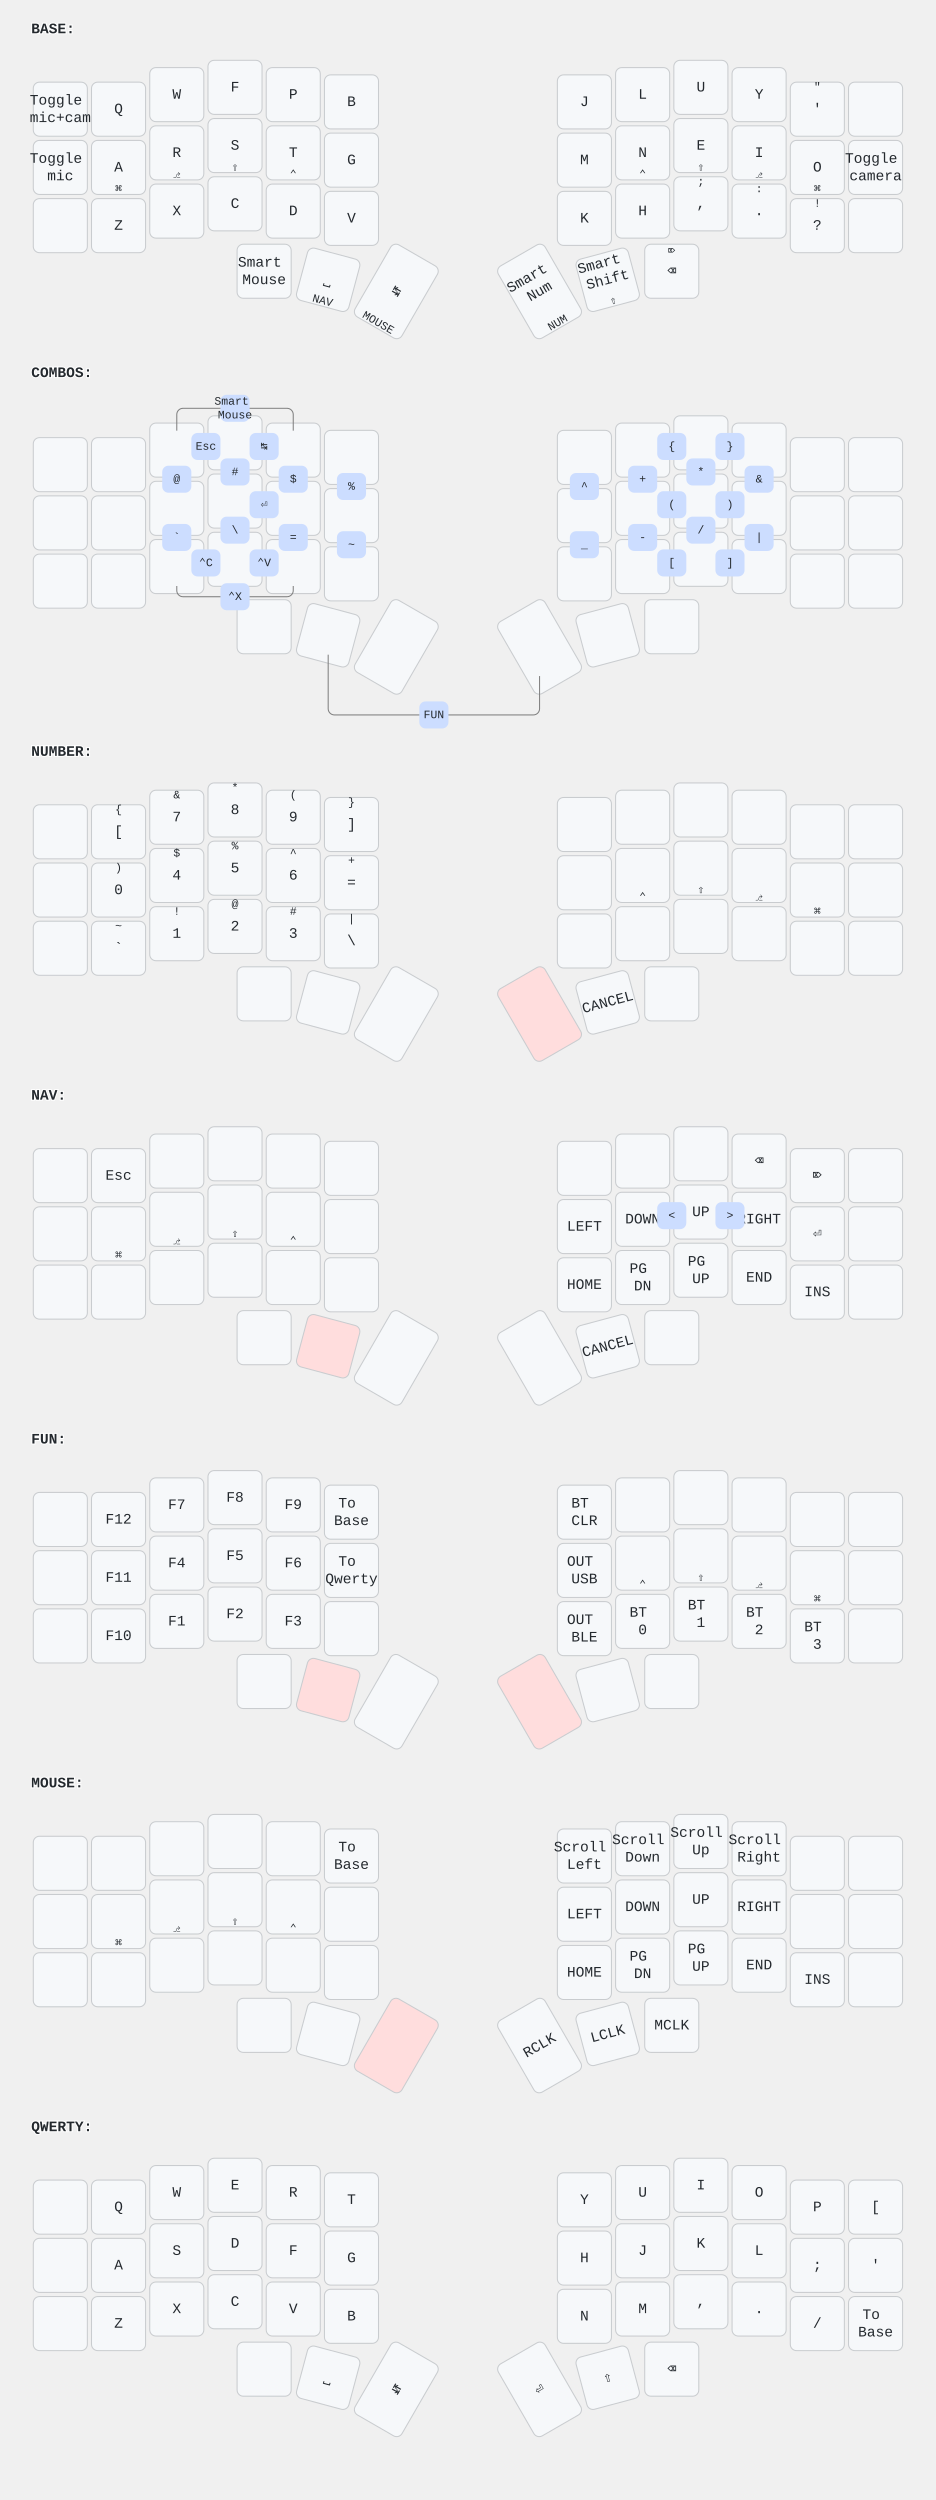
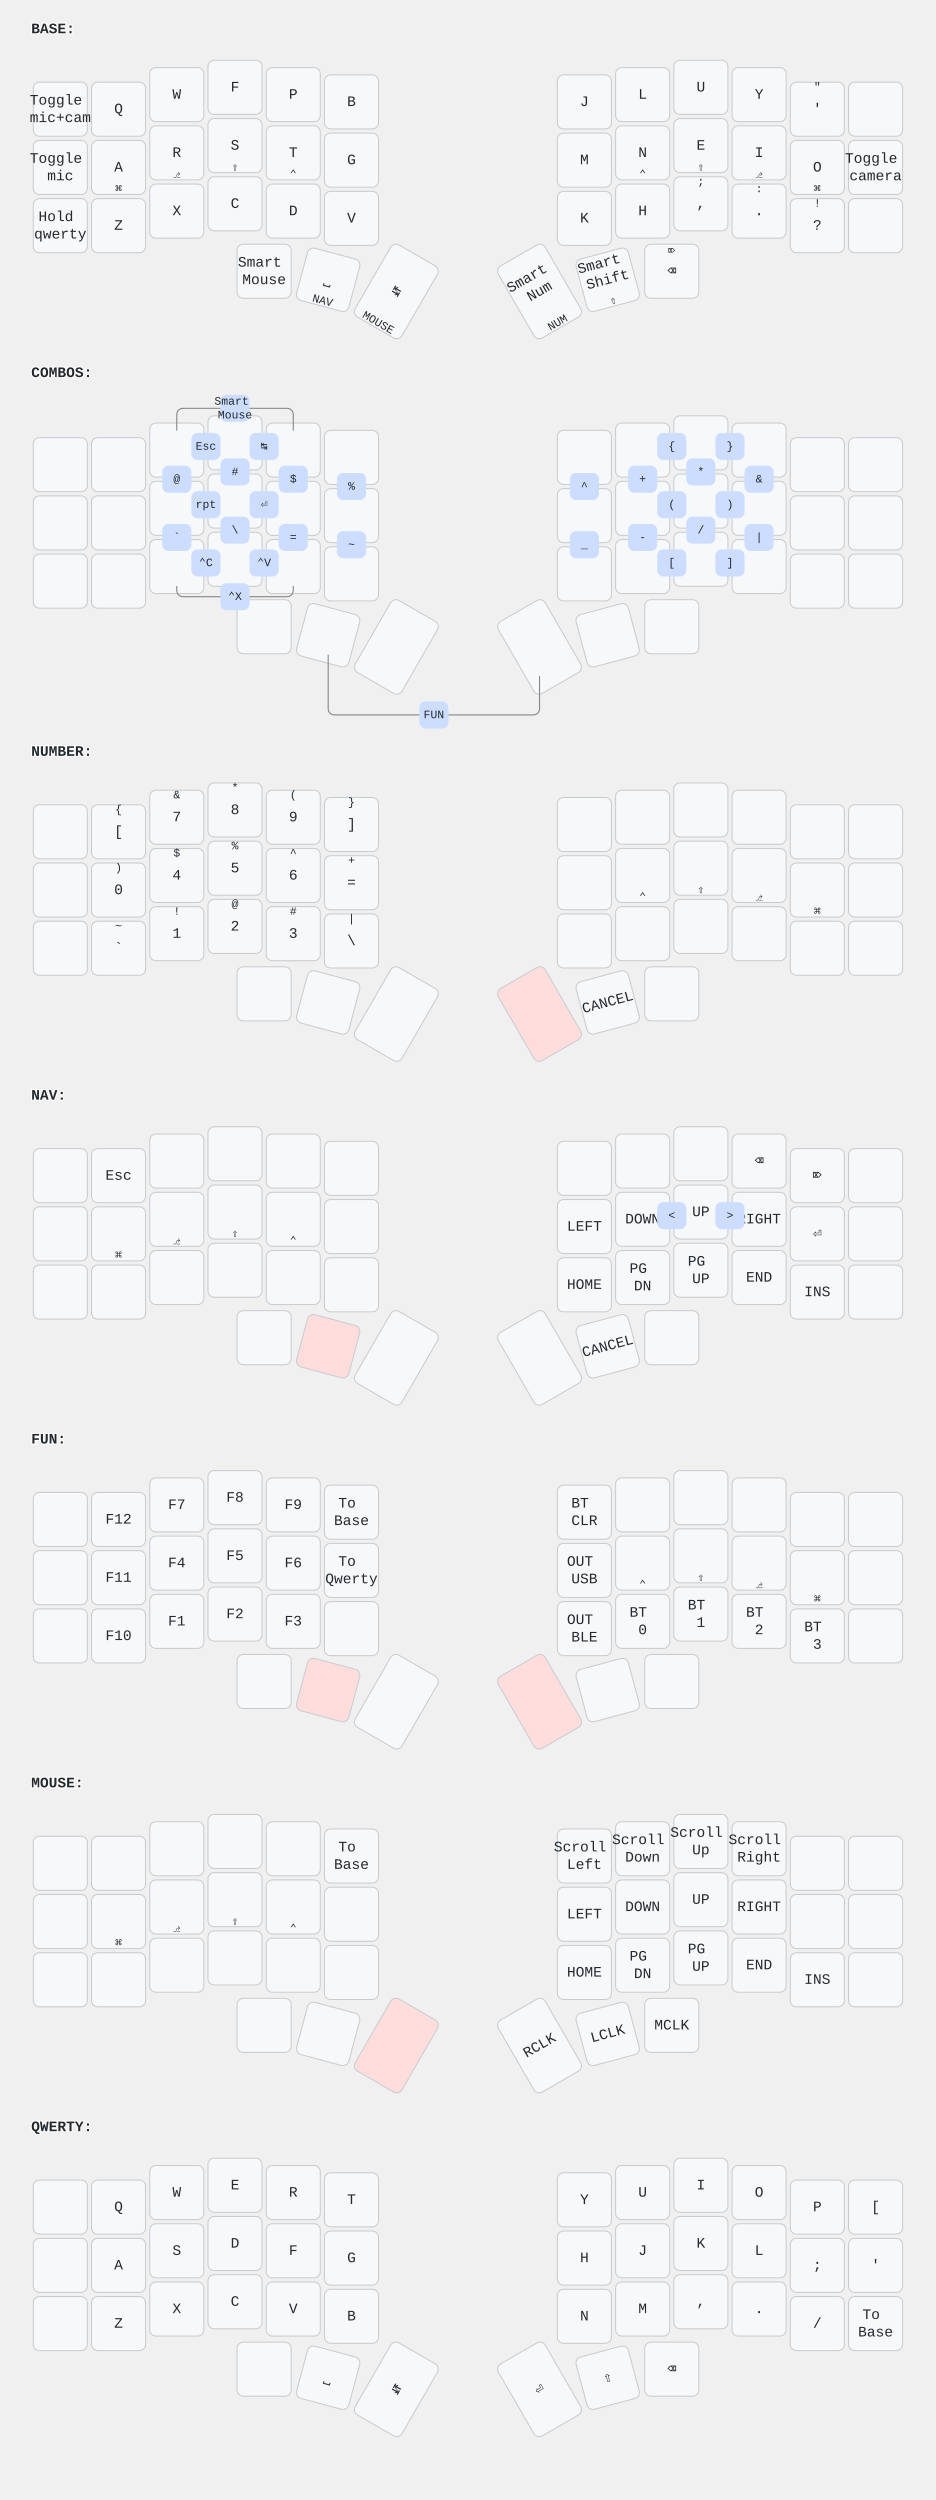
<svg xmlns="http://www.w3.org/2000/svg" width="900.0" height="2404.171" viewBox="0 0 900.0 2404.171" class="keymap">
-   <defs>/* start glyphs */
- </defs>/* end glyphs */
- <style>/* inherit to force styles through use tags*/
+   <style>/* inherit to force styles through use tags*/
svg path {
    fill: inherit;
}
/* font and background color specifications */
svg.keymap {
    font-family: SFMono-Regular,Consolas,Liberation Mono,Menlo,monospace;
    font-size: 14px;
    font-kerning: normal;
    text-rendering: optimizeLegibility;
    fill: #24292e;
}

/* default key styling */
rect.key {
    fill: #f6f8fa;
    stroke: #c9cccf;
    stroke-width: 1;
}

/* color accent for combo boxes */
rect.combo {
    fill: #cdf;
}

/* color accent for held keys */
rect.held, rect.combo.held {
    fill: #fdd;
}

/* color accent for ghost (optional) keys */
rect.ghost, rect.combo.ghost {
    fill: #ddd;
}

text {
    text-anchor: middle;
    dominant-baseline: middle;
}

/* styling for layer labels */
text.label {
    font-weight: bold;
    text-anchor: start;
    stroke: white;
    stroke-width: 2;
    paint-order: stroke;
}

/* styling for combo tap, and key hold/shifted label text */
text.combo, text.hold, text.shifted {
    font-size: 11px;
}

text.hold {
    text-anchor: middle;
    dominant-baseline: auto;
}

text.shifted {
    text-anchor: middle;
    dominant-baseline: hanging;
}

/* styling for hold/shifted label text in combo box */
text.combo.hold, text.combo.shifted {
    font-size: 8px;
+ }
+ 
+ /* lighter symbol for transparent keys */
+ text.trans {
+     fill: #7b7e81;
}

/* styling for combo dendrons */
path.combo {
    stroke-width: 1;
    stroke: gray;
    fill: none;
}

/* Start Tabler Icons Cleanup */
/* cannot use height/width with glyphs */
.icon-tabler &gt; path {
    fill: inherit;
    stroke: inherit;
}
/* hide tabler's default box */
.icon-tabler &gt; path[stroke="none"][fill="none"] {
    visibility: collapse;
}
/* End Tabler Icons Cleanup */
</style>
  <g class="layer-BASE">
    <text x="30.0" y="28.0" class="label">BASE:</text>
    <rect rx="6.0" ry="6.0" x="32.0" y="79.0" width="52.0" height="52.0" class="key" />
    <text x="58.0" y="105.0" class="tap">
      <tspan x="58.0" dy="-0.6em">Toggle</tspan>
      <tspan x="58.0" dy="1.2em">mic+cam</tspan>
    </text>
    <rect rx="6.0" ry="6.0" x="88.0" y="79.0" width="52.0" height="52.0" class="key" />
    <text x="114.0" y="105.0" class="tap">Q</text>
    <rect rx="6.0" ry="6.0" x="144.0" y="65.0" width="52.0" height="52.0" class="key" />
    <text x="170.0" y="91.0" class="tap">W</text>
    <rect rx="6.0" ry="6.0" x="200.0" y="58.0" width="52.0" height="52.0" class="key" />
    <text x="226.0" y="84.0" class="tap">F</text>
    <rect rx="6.0" ry="6.0" x="256.0" y="65.0" width="52.0" height="52.0" class="key" />
    <text x="282.0" y="91.0" class="tap">P</text>
    <rect rx="6.0" ry="6.0" x="312.0" y="72.0" width="52.0" height="52.0" class="key" />
    <text x="338.0" y="98.0" class="tap">B</text>
    <rect rx="6.0" ry="6.0" x="536.0" y="72.0" width="52.0" height="52.0" class="key" />
    <text x="562.0" y="98.0" class="tap">J</text>
    <rect rx="6.0" ry="6.0" x="592.0" y="65.0" width="52.0" height="52.0" class="key" />
    <text x="618.0" y="91.0" class="tap">L</text>
    <rect rx="6.0" ry="6.0" x="648.0" y="58.0" width="52.0" height="52.0" class="key" />
    <text x="674.0" y="84.0" class="tap">U</text>
    <rect rx="6.0" ry="6.0" x="704.0" y="65.0" width="52.0" height="52.0" class="key" />
    <text x="730.0" y="91.0" class="tap">Y</text>
    <rect rx="6.0" ry="6.0" x="760.0" y="79.0" width="52.0" height="52.0" class="key" />
    <text x="786.0" y="105.0" class="tap">'</text>
    <text x="786.0" y="81.0" class="shifted">"</text>
    <rect rx="6.0" ry="6.0" x="816.0" y="79.0" width="52.0" height="52.0" class="key" />
    <rect rx="6.0" ry="6.0" x="32.0" y="135.0" width="52.0" height="52.0" class="key" />
    <text x="58.0" y="161.0" class="tap">
      <tspan x="58.0" dy="-0.6em">Toggle</tspan>
      <tspan x="58.0" dy="1.2em">mic</tspan>
    </text>
    <rect rx="6.0" ry="6.0" x="88.0" y="135.0" width="52.0" height="52.0" class="key" />
    <text x="114.0" y="161.0" class="tap">A</text>
    <text x="114.0" y="185.0" class="hold">⌘</text>
    <rect rx="6.0" ry="6.0" x="144.0" y="121.0" width="52.0" height="52.0" class="key" />
    <text x="170.0" y="147.0" class="tap">R</text>
    <text x="170.0" y="171.0" class="hold">⎇</text>
    <rect rx="6.0" ry="6.0" x="200.0" y="114.0" width="52.0" height="52.0" class="key" />
    <text x="226.0" y="140.0" class="tap">S</text>
    <text x="226.0" y="164.0" class="hold">⇧</text>
    <rect rx="6.0" ry="6.0" x="256.0" y="121.0" width="52.0" height="52.0" class="key" />
    <text x="282.0" y="147.0" class="tap">T</text>
    <text x="282.0" y="171.0" class="hold">⌃</text>
    <rect rx="6.0" ry="6.0" x="312.0" y="128.0" width="52.0" height="52.0" class="key" />
    <text x="338.0" y="154.0" class="tap">G</text>
    <rect rx="6.0" ry="6.0" x="536.0" y="128.0" width="52.0" height="52.0" class="key" />
    <text x="562.0" y="154.0" class="tap">M</text>
    <rect rx="6.0" ry="6.0" x="592.0" y="121.0" width="52.0" height="52.0" class="key" />
    <text x="618.0" y="147.0" class="tap">N</text>
    <text x="618.0" y="171.0" class="hold">⌃</text>
    <rect rx="6.0" ry="6.0" x="648.0" y="114.0" width="52.0" height="52.0" class="key" />
    <text x="674.0" y="140.0" class="tap">E</text>
    <text x="674.0" y="164.0" class="hold">⇧</text>
    <rect rx="6.0" ry="6.0" x="704.0" y="121.0" width="52.0" height="52.0" class="key" />
    <text x="730.0" y="147.0" class="tap">I</text>
    <text x="730.0" y="171.0" class="hold">⎇</text>
    <rect rx="6.0" ry="6.0" x="760.0" y="135.0" width="52.0" height="52.0" class="key" />
    <text x="786.0" y="161.0" class="tap">O</text>
    <text x="786.0" y="185.0" class="hold">⌘</text>
    <rect rx="6.0" ry="6.0" x="816.0" y="135.0" width="52.0" height="52.0" class="key" />
    <text x="842.0" y="161.0" class="tap">
      <tspan x="842.0" dy="-0.6em">Toggle</tspan>
      <tspan x="842.0" dy="1.2em">camera</tspan>
    </text>
    <rect rx="6.0" ry="6.0" x="32.0" y="191.0" width="52.0" height="52.0" class="key" />
+     <text x="58.0" y="217.0" class="tap">
+       <tspan x="58.0" dy="-0.6em">Hold</tspan>
+       <tspan x="58.0" dy="1.2em">qwerty</tspan>
+     </text>
    <rect rx="6.0" ry="6.0" x="88.0" y="191.0" width="52.0" height="52.0" class="key" />
    <text x="114.0" y="217.0" class="tap">Z</text>
    <rect rx="6.0" ry="6.0" x="144.0" y="177.0" width="52.0" height="52.0" class="key" />
    <text x="170.0" y="203.0" class="tap">X</text>
    <rect rx="6.0" ry="6.0" x="200.0" y="170.0" width="52.0" height="52.0" class="key" />
    <text x="226.0" y="196.0" class="tap">C</text>
    <rect rx="6.0" ry="6.0" x="256.0" y="177.0" width="52.0" height="52.0" class="key" />
    <text x="282.0" y="203.0" class="tap">D</text>
    <rect rx="6.0" ry="6.0" x="312.0" y="184.0" width="52.0" height="52.0" class="key" />
    <text x="338.0" y="210.0" class="tap">V</text>
    <rect rx="6.0" ry="6.0" x="536.0" y="184.0" width="52.0" height="52.0" class="key" />
    <text x="562.0" y="210.0" class="tap">K</text>
    <rect rx="6.0" ry="6.0" x="592.0" y="177.0" width="52.0" height="52.0" class="key" />
    <text x="618.0" y="203.0" class="tap">H</text>
    <rect rx="6.0" ry="6.0" x="648.0" y="170.0" width="52.0" height="52.0" class="key" />
    <text x="674.0" y="196.0" class="tap">,</text>
    <text x="674.0" y="172.0" class="shifted">;</text>
    <rect rx="6.0" ry="6.0" x="704.0" y="177.0" width="52.0" height="52.0" class="key" />
    <text x="730.0" y="203.0" class="tap">.</text>
    <text x="730.0" y="179.0" class="shifted">:</text>
    <rect rx="6.0" ry="6.0" x="760.0" y="191.0" width="52.0" height="52.0" class="key" />
    <text x="786.0" y="217.0" class="tap">?</text>
    <text x="786.0" y="193.0" class="shifted">!</text>
    <rect rx="6.0" ry="6.0" x="816.0" y="191.0" width="52.0" height="52.0" class="key" />
    <rect rx="6.0" ry="6.0" x="228.0" y="234.848" width="52.0" height="52.0" class="key" />
    <text x="254.0" y="260.848" class="tap">
      <tspan x="254.0" dy="-0.6em">Smart</tspan>
      <tspan x="254.0" dy="1.2em">Mouse</tspan>
    </text>
    <g transform="rotate(15.0, 315.6, 269.08)">
      <rect rx="6.0" ry="6.0" x="289.6" y="243.08" width="52.0" height="52.0" class="key" />
      <text x="315.6" y="269.08" class="tap">⎵</text>
      <text x="315.6" y="293.08" class="hold">NAV</text>
    </g>
    <g transform="rotate(30.0, 381.12, 280.28)">
      <rect rx="6.0" ry="6.0" x="355.12" y="240.28" width="52.0" height="80.0" class="key" />
      <text x="381.12" y="280.28" class="tap">↹</text>
      <text x="381.12" y="318.28" class="hold">MOUSE</text>
    </g>
    <g transform="rotate(-30.0, 518.88, 280.28)">
      <rect rx="6.0" ry="6.0" x="492.88" y="240.28" width="52.0" height="80.0" class="key" />
      <text x="518.88" y="280.28" class="tap">
        <tspan x="518.88" dy="-1.2em">Smart</tspan>
        <tspan x="518.88" dy="1.2em">Num</tspan>
      </text>
      <text x="518.88" y="318.28" class="hold">NUM</text>
    </g>
    <g transform="rotate(-15.0, 584.4, 269.08)">
      <rect rx="6.0" ry="6.0" x="558.4" y="243.08" width="52.0" height="52.0" class="key" />
      <text x="584.4" y="269.08" class="tap">
        <tspan x="584.4" dy="-1.2em">Smart</tspan>
        <tspan x="584.4" dy="1.2em">Shift</tspan>
      </text>
      <text x="584.4" y="293.08" class="hold">⇧</text>
    </g>
    <rect rx="6.0" ry="6.0" x="620.0" y="234.848" width="52.0" height="52.0" class="key" />
    <text x="646.0" y="260.848" class="tap">⌫</text>
    <text x="646.0" y="236.848" class="shifted">⌦</text>
  </g>
  <g class="layer-COMBOS">
    <text x="30.0" y="358.653" class="label">COMBOS:</text>
    <rect rx="6.0" ry="6.0" x="32.0" y="420.853" width="52.0" height="52.0" class="key" />
    <rect rx="6.0" ry="6.0" x="88.0" y="420.853" width="52.0" height="52.0" class="key" />
    <rect rx="6.0" ry="6.0" x="144.0" y="406.853" width="52.0" height="52.0" class="key" />
    <rect rx="6.0" ry="6.0" x="200.0" y="399.853" width="52.0" height="52.0" class="key" />
    <rect rx="6.0" ry="6.0" x="256.0" y="406.853" width="52.0" height="52.0" class="key" />
    <rect rx="6.0" ry="6.0" x="312.0" y="413.853" width="52.0" height="52.0" class="key" />
    <rect rx="6.0" ry="6.0" x="536.0" y="413.853" width="52.0" height="52.0" class="key" />
    <rect rx="6.0" ry="6.0" x="592.0" y="406.853" width="52.0" height="52.0" class="key" />
    <rect rx="6.0" ry="6.0" x="648.0" y="399.853" width="52.0" height="52.0" class="key" />
    <rect rx="6.0" ry="6.0" x="704.0" y="406.853" width="52.0" height="52.0" class="key" />
    <rect rx="6.0" ry="6.0" x="760.0" y="420.853" width="52.0" height="52.0" class="key" />
    <rect rx="6.0" ry="6.0" x="816.0" y="420.853" width="52.0" height="52.0" class="key" />
    <rect rx="6.0" ry="6.0" x="32.0" y="476.853" width="52.0" height="52.0" class="key" />
    <rect rx="6.0" ry="6.0" x="88.0" y="476.853" width="52.0" height="52.0" class="key" />
    <rect rx="6.0" ry="6.0" x="144.0" y="462.853" width="52.0" height="52.0" class="key" />
    <rect rx="6.0" ry="6.0" x="200.0" y="455.853" width="52.0" height="52.0" class="key" />
    <rect rx="6.0" ry="6.0" x="256.0" y="462.853" width="52.0" height="52.0" class="key" />
    <rect rx="6.0" ry="6.0" x="312.0" y="469.853" width="52.0" height="52.0" class="key" />
    <rect rx="6.0" ry="6.0" x="536.0" y="469.853" width="52.0" height="52.0" class="key" />
    <rect rx="6.0" ry="6.0" x="592.0" y="462.853" width="52.0" height="52.0" class="key" />
    <rect rx="6.0" ry="6.0" x="648.0" y="455.853" width="52.0" height="52.0" class="key" />
    <rect rx="6.0" ry="6.0" x="704.0" y="462.853" width="52.0" height="52.0" class="key" />
    <rect rx="6.0" ry="6.0" x="760.0" y="476.853" width="52.0" height="52.0" class="key" />
    <rect rx="6.0" ry="6.0" x="816.0" y="476.853" width="52.0" height="52.0" class="key" />
    <rect rx="6.0" ry="6.0" x="32.0" y="532.853" width="52.0" height="52.0" class="key" />
    <rect rx="6.0" ry="6.0" x="88.0" y="532.853" width="52.0" height="52.0" class="key" />
    <rect rx="6.0" ry="6.0" x="144.0" y="518.853" width="52.0" height="52.0" class="key" />
    <rect rx="6.0" ry="6.0" x="200.0" y="511.853" width="52.0" height="52.0" class="key" />
    <rect rx="6.0" ry="6.0" x="256.0" y="518.853" width="52.0" height="52.0" class="key" />
    <rect rx="6.0" ry="6.0" x="312.0" y="525.853" width="52.0" height="52.0" class="key" />
    <rect rx="6.0" ry="6.0" x="536.0" y="525.853" width="52.0" height="52.0" class="key" />
    <rect rx="6.0" ry="6.0" x="592.0" y="518.853" width="52.0" height="52.0" class="key" />
    <rect rx="6.0" ry="6.0" x="648.0" y="511.853" width="52.0" height="52.0" class="key" />
    <rect rx="6.0" ry="6.0" x="704.0" y="518.853" width="52.0" height="52.0" class="key" />
    <rect rx="6.0" ry="6.0" x="760.0" y="532.853" width="52.0" height="52.0" class="key" />
    <rect rx="6.0" ry="6.0" x="816.0" y="532.853" width="52.0" height="52.0" class="key" />
    <rect rx="6.0" ry="6.0" x="228.0" y="576.701" width="52.0" height="52.0" class="key" />
    <g transform="rotate(15.0, 315.6, 610.9331)">
      <rect rx="6.0" ry="6.0" x="289.6" y="584.933" width="52.0" height="52.0" class="key" />
    </g>
    <g transform="rotate(30.0, 381.12, 622.1331)">
      <rect rx="6.0" ry="6.0" x="355.12" y="582.133" width="52.0" height="80.0" class="key" />
    </g>
    <g transform="rotate(-30.0, 518.88, 622.1331)">
      <rect rx="6.0" ry="6.0" x="492.88" y="582.133" width="52.0" height="80.0" class="key" />
    </g>
    <g transform="rotate(-15.0, 584.4, 610.9331)">
      <rect rx="6.0" ry="6.0" x="558.4" y="584.933" width="52.0" height="52.0" class="key" />
    </g>
    <rect rx="6.0" ry="6.0" x="620.0" y="576.701" width="52.0" height="52.0" class="key" />
    <path d="M226.0,392.653 h-50.0 a6.0,6.0 0 0 0 -6.0,6.0 v15.533" class="combo" />
    <path d="M226.0,392.653 h50.0 a6.0,6.0 0 0 1 6.0,6.0 v15.533" class="combo" />
    <rect rx="6.0" ry="6.0" x="212.0" y="379.653" width="28.0" height="26.0" class="combo" />
    <text x="226.0" y="392.653" class="combo tap">
      <tspan x="226.0" dy="-0.6em">Smart</tspan>
      <tspan x="226.0" dy="1.2em">Mouse</tspan>
    </text>
    <rect rx="6.0" ry="6.0" x="184.0" y="416.353" width="28.0" height="26.0" class="combo" />
    <text x="198.0" y="429.353" class="combo tap">Esc</text>
    <rect rx="6.0" ry="6.0" x="240.0" y="416.353" width="28.0" height="26.0" class="combo" />
    <text x="254.0" y="429.353" class="combo tap">↹</text>
    <rect rx="6.0" ry="6.0" x="156.0" y="447.853" width="28.0" height="26.0" class="combo" />
    <text x="170.0" y="460.853" class="combo tap">@</text>
    <rect rx="6.0" ry="6.0" x="212.0" y="440.853" width="28.0" height="26.0" class="combo" />
    <text x="226.0" y="453.853" class="combo tap">#</text>
    <rect rx="6.0" ry="6.0" x="268.0" y="447.853" width="28.0" height="26.0" class="combo" />
    <text x="282.0" y="460.853" class="combo tap">$</text>
    <rect rx="6.0" ry="6.0" x="324.0" y="454.853" width="28.0" height="26.0" class="combo" />
    <text x="338.0" y="467.853" class="combo tap">%</text>
+     <rect rx="6.0" ry="6.0" x="184.0" y="472.353" width="28.0" height="26.0" class="combo" />
+     <text x="198.0" y="485.353" class="combo tap">rpt</text>
    <rect rx="6.0" ry="6.0" x="240.0" y="472.353" width="28.0" height="26.0" class="combo" />
    <text x="254.0" y="485.353" class="combo tap">⏎</text>
    <rect rx="6.0" ry="6.0" x="156.0" y="503.853" width="28.0" height="26.0" class="combo" />
    <text x="170.0" y="516.853" class="combo tap">`</text>
    <rect rx="6.0" ry="6.0" x="212.0" y="496.853" width="28.0" height="26.0" class="combo" />
    <text x="226.0" y="509.853" class="combo tap">\</text>
    <rect rx="6.0" ry="6.0" x="268.0" y="503.853" width="28.0" height="26.0" class="combo" />
    <text x="282.0" y="516.853" class="combo tap">=</text>
    <rect rx="6.0" ry="6.0" x="324.0" y="510.853" width="28.0" height="26.0" class="combo" />
    <text x="338.0" y="523.853" class="combo tap">~</text>
    <rect rx="6.0" ry="6.0" x="184.0" y="528.353" width="28.0" height="26.0" class="combo" />
    <text x="198.0" y="541.353" class="combo tap">⌃C</text>
    <rect rx="6.0" ry="6.0" x="240.0" y="528.353" width="28.0" height="26.0" class="combo" />
    <text x="254.0" y="541.353" class="combo tap">⌃V</text>
    <path d="M226.0,573.853 h-50.0 a6.0,6.0 0 0 1 -6.0,-6.0 v-4.333" class="combo" />
    <path d="M226.0,573.853 h50.0 a6.0,6.0 0 0 0 6.0,-6.0 v-4.333" class="combo" />
    <rect rx="6.0" ry="6.0" x="212.0" y="560.853" width="28.0" height="26.0" class="combo" />
    <text x="226.0" y="573.853" class="combo tap">⌃X</text>
    <rect rx="6.0" ry="6.0" x="632.0" y="416.353" width="28.0" height="26.0" class="combo" />
    <text x="646.0" y="429.353" class="combo tap">{</text>
    <rect rx="6.0" ry="6.0" x="688.0" y="416.353" width="28.0" height="26.0" class="combo" />
    <text x="702.0" y="429.353" class="combo tap">}</text>
    <rect rx="6.0" ry="6.0" x="632.0" y="472.353" width="28.0" height="26.0" class="combo" />
    <text x="646.0" y="485.353" class="combo tap">(</text>
    <rect rx="6.0" ry="6.0" x="688.0" y="472.353" width="28.0" height="26.0" class="combo" />
    <text x="702.0" y="485.353" class="combo tap">)</text>
    <rect rx="6.0" ry="6.0" x="632.0" y="528.353" width="28.0" height="26.0" class="combo" />
    <text x="646.0" y="541.353" class="combo tap">[</text>
    <rect rx="6.0" ry="6.0" x="688.0" y="528.353" width="28.0" height="26.0" class="combo" />
    <text x="702.0" y="541.353" class="combo tap">]</text>
    <rect rx="6.0" ry="6.0" x="548.0" y="454.853" width="28.0" height="26.0" class="combo" />
    <text x="562.0" y="467.853" class="combo tap">^</text>
    <rect rx="6.0" ry="6.0" x="604.0" y="447.853" width="28.0" height="26.0" class="combo" />
    <text x="618.0" y="460.853" class="combo tap">+</text>
    <rect rx="6.0" ry="6.0" x="660.0" y="440.853" width="28.0" height="26.0" class="combo" />
    <text x="674.0" y="453.853" class="combo tap">*</text>
    <rect rx="6.0" ry="6.0" x="716.0" y="447.853" width="28.0" height="26.0" class="combo" />
    <text x="730.0" y="460.853" class="combo tap">&amp;</text>
    <rect rx="6.0" ry="6.0" x="548.0" y="510.853" width="28.0" height="26.0" class="combo" />
    <text x="562.0" y="523.853" class="combo tap">_</text>
    <rect rx="6.0" ry="6.0" x="604.0" y="503.853" width="28.0" height="26.0" class="combo" />
    <text x="618.0" y="516.853" class="combo tap">-</text>
    <rect rx="6.0" ry="6.0" x="660.0" y="496.853" width="28.0" height="26.0" class="combo" />
    <text x="674.0" y="509.853" class="combo tap">/</text>
    <rect rx="6.0" ry="6.0" x="716.0" y="503.853" width="28.0" height="26.0" class="combo" />
    <text x="730.0" y="516.853" class="combo tap">|</text>
    <path d="M417.24,687.533 h-95.64 a6.0,6.0 0 0 1 -6.0,-6.0 v-51.933" class="combo" />
    <path d="M417.24,687.533 h95.64 a6.0,6.0 0 0 0 6.0,-6.0 v-31.4" class="combo" />
    <rect rx="6.0" ry="6.0" x="403.24" y="674.533" width="28.0" height="26.0" class="combo" />
    <text x="417.24" y="687.533" class="combo tap">FUN</text>
  </g>
  <g class="layer-NUMBER">
    <text x="30.0" y="722.906" class="label">NUMBER:</text>
    <rect rx="6.0" ry="6.0" x="32.0" y="773.906" width="52.0" height="52.0" class="key" />
    <rect rx="6.0" ry="6.0" x="88.0" y="773.906" width="52.0" height="52.0" class="key" />
    <text x="114.0" y="799.906" class="tap">[</text>
    <text x="114.0" y="775.906" class="shifted">{</text>
    <rect rx="6.0" ry="6.0" x="144.0" y="759.906" width="52.0" height="52.0" class="key" />
    <text x="170.0" y="785.906" class="tap">7</text>
    <text x="170.0" y="761.906" class="shifted">&amp;</text>
    <rect rx="6.0" ry="6.0" x="200.0" y="752.906" width="52.0" height="52.0" class="key" />
    <text x="226.0" y="778.906" class="tap">8</text>
    <text x="226.0" y="754.906" class="shifted">*</text>
    <rect rx="6.0" ry="6.0" x="256.0" y="759.906" width="52.0" height="52.0" class="key" />
    <text x="282.0" y="785.906" class="tap">9</text>
    <text x="282.0" y="761.906" class="shifted">(</text>
    <rect rx="6.0" ry="6.0" x="312.0" y="766.906" width="52.0" height="52.0" class="key" />
    <text x="338.0" y="792.906" class="tap">]</text>
    <text x="338.0" y="768.906" class="shifted">}</text>
    <rect rx="6.0" ry="6.0" x="536.0" y="766.906" width="52.0" height="52.0" class="key" />
    <rect rx="6.0" ry="6.0" x="592.0" y="759.906" width="52.0" height="52.0" class="key" />
    <rect rx="6.0" ry="6.0" x="648.0" y="752.906" width="52.0" height="52.0" class="key" />
    <rect rx="6.0" ry="6.0" x="704.0" y="759.906" width="52.0" height="52.0" class="key" />
    <rect rx="6.0" ry="6.0" x="760.0" y="773.906" width="52.0" height="52.0" class="key" />
    <rect rx="6.0" ry="6.0" x="816.0" y="773.906" width="52.0" height="52.0" class="key" />
    <rect rx="6.0" ry="6.0" x="32.0" y="829.906" width="52.0" height="52.0" class="key" />
    <rect rx="6.0" ry="6.0" x="88.0" y="829.906" width="52.0" height="52.0" class="key" />
    <text x="114.0" y="855.906" class="tap">0</text>
    <text x="114.0" y="831.906" class="shifted">)</text>
    <rect rx="6.0" ry="6.0" x="144.0" y="815.906" width="52.0" height="52.0" class="key" />
    <text x="170.0" y="841.906" class="tap">4</text>
    <text x="170.0" y="817.906" class="shifted">$</text>
    <rect rx="6.0" ry="6.0" x="200.0" y="808.906" width="52.0" height="52.0" class="key" />
    <text x="226.0" y="834.906" class="tap">5</text>
    <text x="226.0" y="810.906" class="shifted">%</text>
    <rect rx="6.0" ry="6.0" x="256.0" y="815.906" width="52.0" height="52.0" class="key" />
    <text x="282.0" y="841.906" class="tap">6</text>
    <text x="282.0" y="817.906" class="shifted">^</text>
    <rect rx="6.0" ry="6.0" x="312.0" y="822.906" width="52.0" height="52.0" class="key" />
    <text x="338.0" y="848.906" class="tap">=</text>
    <text x="338.0" y="824.906" class="shifted">+</text>
    <rect rx="6.0" ry="6.0" x="536.0" y="822.906" width="52.0" height="52.0" class="key" />
    <rect rx="6.0" ry="6.0" x="592.0" y="815.906" width="52.0" height="52.0" class="key" />
    <text x="618.0" y="865.906" class="hold">⌃</text>
    <rect rx="6.0" ry="6.0" x="648.0" y="808.906" width="52.0" height="52.0" class="key" />
    <text x="674.0" y="858.906" class="hold">⇧</text>
    <rect rx="6.0" ry="6.0" x="704.0" y="815.906" width="52.0" height="52.0" class="key" />
    <text x="730.0" y="865.906" class="hold">⎇</text>
    <rect rx="6.0" ry="6.0" x="760.0" y="829.906" width="52.0" height="52.0" class="key" />
    <text x="786.0" y="879.906" class="hold">⌘</text>
    <rect rx="6.0" ry="6.0" x="816.0" y="829.906" width="52.0" height="52.0" class="key" />
    <rect rx="6.0" ry="6.0" x="32.0" y="885.906" width="52.0" height="52.0" class="key" />
    <rect rx="6.0" ry="6.0" x="88.0" y="885.906" width="52.0" height="52.0" class="key" />
    <text x="114.0" y="911.906" class="tap">`</text>
    <text x="114.0" y="887.906" class="shifted">~</text>
    <rect rx="6.0" ry="6.0" x="144.0" y="871.906" width="52.0" height="52.0" class="key" />
    <text x="170.0" y="897.906" class="tap">1</text>
    <text x="170.0" y="873.906" class="shifted">!</text>
    <rect rx="6.0" ry="6.0" x="200.0" y="864.906" width="52.0" height="52.0" class="key" />
    <text x="226.0" y="890.906" class="tap">2</text>
    <text x="226.0" y="866.906" class="shifted">@</text>
    <rect rx="6.0" ry="6.0" x="256.0" y="871.906" width="52.0" height="52.0" class="key" />
    <text x="282.0" y="897.906" class="tap">3</text>
    <text x="282.0" y="873.906" class="shifted">#</text>
    <rect rx="6.0" ry="6.0" x="312.0" y="878.906" width="52.0" height="52.0" class="key" />
    <text x="338.0" y="904.906" class="tap">\</text>
    <text x="338.0" y="880.906" class="shifted">|</text>
    <rect rx="6.0" ry="6.0" x="536.0" y="878.906" width="52.0" height="52.0" class="key" />
    <rect rx="6.0" ry="6.0" x="592.0" y="871.906" width="52.0" height="52.0" class="key" />
    <rect rx="6.0" ry="6.0" x="648.0" y="864.906" width="52.0" height="52.0" class="key" />
    <rect rx="6.0" ry="6.0" x="704.0" y="871.906" width="52.0" height="52.0" class="key" />
    <rect rx="6.0" ry="6.0" x="760.0" y="885.906" width="52.0" height="52.0" class="key" />
    <rect rx="6.0" ry="6.0" x="816.0" y="885.906" width="52.0" height="52.0" class="key" />
    <rect rx="6.0" ry="6.0" x="228.0" y="929.754" width="52.0" height="52.0" class="key" />
    <g transform="rotate(15.0, 315.6, 963.9861)">
      <rect rx="6.0" ry="6.0" x="289.6" y="937.986" width="52.0" height="52.0" class="key" />
    </g>
    <g transform="rotate(30.0, 381.12, 975.1861)">
      <rect rx="6.0" ry="6.0" x="355.12" y="935.186" width="52.0" height="80.0" class="key" />
    </g>
    <g transform="rotate(-30.0, 518.88, 975.1861)">
      <rect rx="6.0" ry="6.0" x="492.88" y="935.186" width="52.0" height="80.0" class="held key" />
    </g>
    <g transform="rotate(-15.0, 584.4, 963.9861)">
      <rect rx="6.0" ry="6.0" x="558.4" y="937.986" width="52.0" height="52.0" class="key" />
      <text x="584.4" y="963.986" class="tap">CANCEL</text>
    </g>
    <rect rx="6.0" ry="6.0" x="620.0" y="929.754" width="52.0" height="52.0" class="key" />
  </g>
  <g class="layer-NAV">
    <text x="30.0" y="1053.559" class="label">NAV:</text>
    <rect rx="6.0" ry="6.0" x="32.0" y="1104.559" width="52.0" height="52.0" class="key" />
    <rect rx="6.0" ry="6.0" x="88.0" y="1104.559" width="52.0" height="52.0" class="key" />
    <text x="114.0" y="1130.559" class="tap">Esc</text>
    <rect rx="6.0" ry="6.0" x="144.0" y="1090.559" width="52.0" height="52.0" class="key" />
    <rect rx="6.0" ry="6.0" x="200.0" y="1083.559" width="52.0" height="52.0" class="key" />
    <rect rx="6.0" ry="6.0" x="256.0" y="1090.559" width="52.0" height="52.0" class="key" />
    <rect rx="6.0" ry="6.0" x="312.0" y="1097.559" width="52.0" height="52.0" class="key" />
    <rect rx="6.0" ry="6.0" x="536.0" y="1097.559" width="52.0" height="52.0" class="key" />
    <rect rx="6.0" ry="6.0" x="592.0" y="1090.559" width="52.0" height="52.0" class="key" />
    <rect rx="6.0" ry="6.0" x="648.0" y="1083.559" width="52.0" height="52.0" class="key" />
    <rect rx="6.0" ry="6.0" x="704.0" y="1090.559" width="52.0" height="52.0" class="key" />
    <text x="730.0" y="1116.559" class="tap">⌫</text>
    <rect rx="6.0" ry="6.0" x="760.0" y="1104.559" width="52.0" height="52.0" class="key" />
    <text x="786.0" y="1130.559" class="tap">⌦</text>
    <rect rx="6.0" ry="6.0" x="816.0" y="1104.559" width="52.0" height="52.0" class="key" />
    <rect rx="6.0" ry="6.0" x="32.0" y="1160.559" width="52.0" height="52.0" class="key" />
    <rect rx="6.0" ry="6.0" x="88.0" y="1160.559" width="52.0" height="52.0" class="key" />
    <text x="114.0" y="1210.559" class="hold">⌘</text>
    <rect rx="6.0" ry="6.0" x="144.0" y="1146.559" width="52.0" height="52.0" class="key" />
    <text x="170.0" y="1196.559" class="hold">⎇</text>
    <rect rx="6.0" ry="6.0" x="200.0" y="1139.559" width="52.0" height="52.0" class="key" />
    <text x="226.0" y="1189.559" class="hold">⇧</text>
    <rect rx="6.0" ry="6.0" x="256.0" y="1146.559" width="52.0" height="52.0" class="key" />
    <text x="282.0" y="1196.559" class="hold">⌃</text>
    <rect rx="6.0" ry="6.0" x="312.0" y="1153.559" width="52.0" height="52.0" class="key" />
    <rect rx="6.0" ry="6.0" x="536.0" y="1153.559" width="52.0" height="52.0" class="key" />
    <text x="562.0" y="1179.559" class="tap">LEFT</text>
    <rect rx="6.0" ry="6.0" x="592.0" y="1146.559" width="52.0" height="52.0" class="key" />
    <text x="618.0" y="1172.559" class="tap">DOWN</text>
    <rect rx="6.0" ry="6.0" x="648.0" y="1139.559" width="52.0" height="52.0" class="key" />
    <text x="674.0" y="1165.559" class="tap">UP</text>
    <rect rx="6.0" ry="6.0" x="704.0" y="1146.559" width="52.0" height="52.0" class="key" />
    <text x="730.0" y="1172.559" class="tap">RIGHT</text>
    <rect rx="6.0" ry="6.0" x="760.0" y="1160.559" width="52.0" height="52.0" class="key" />
    <text x="786.0" y="1186.559" class="tap">⏎</text>
    <rect rx="6.0" ry="6.0" x="816.0" y="1160.559" width="52.0" height="52.0" class="key" />
    <rect rx="6.0" ry="6.0" x="32.0" y="1216.559" width="52.0" height="52.0" class="key" />
    <rect rx="6.0" ry="6.0" x="88.0" y="1216.559" width="52.0" height="52.0" class="key" />
    <rect rx="6.0" ry="6.0" x="144.0" y="1202.559" width="52.0" height="52.0" class="key" />
    <rect rx="6.0" ry="6.0" x="200.0" y="1195.559" width="52.0" height="52.0" class="key" />
    <rect rx="6.0" ry="6.0" x="256.0" y="1202.559" width="52.0" height="52.0" class="key" />
    <rect rx="6.0" ry="6.0" x="312.0" y="1209.559" width="52.0" height="52.0" class="key" />
    <rect rx="6.0" ry="6.0" x="536.0" y="1209.559" width="52.0" height="52.0" class="key" />
    <text x="562.0" y="1235.559" class="tap">HOME</text>
    <rect rx="6.0" ry="6.0" x="592.0" y="1202.559" width="52.0" height="52.0" class="key" />
    <text x="618.0" y="1228.559" class="tap">
      <tspan x="618.0" dy="-0.6em">PG</tspan>
      <tspan x="618.0" dy="1.2em">DN</tspan>
    </text>
    <rect rx="6.0" ry="6.0" x="648.0" y="1195.559" width="52.0" height="52.0" class="key" />
    <text x="674.0" y="1221.559" class="tap">
      <tspan x="674.0" dy="-0.6em">PG</tspan>
      <tspan x="674.0" dy="1.2em">UP</tspan>
    </text>
    <rect rx="6.0" ry="6.0" x="704.0" y="1202.559" width="52.0" height="52.0" class="key" />
    <text x="730.0" y="1228.559" class="tap">END</text>
    <rect rx="6.0" ry="6.0" x="760.0" y="1216.559" width="52.0" height="52.0" class="key" />
    <text x="786.0" y="1242.559" class="tap">INS</text>
    <rect rx="6.0" ry="6.0" x="816.0" y="1216.559" width="52.0" height="52.0" class="key" />
    <rect rx="6.0" ry="6.0" x="228.0" y="1260.407" width="52.0" height="52.0" class="key" />
    <g transform="rotate(15.0, 315.6, 1294.639)">
      <rect rx="6.0" ry="6.0" x="289.6" y="1268.639" width="52.0" height="52.0" class="held key" />
    </g>
    <g transform="rotate(30.0, 381.12, 1305.839)">
      <rect rx="6.0" ry="6.0" x="355.12" y="1265.839" width="52.0" height="80.0" class="key" />
    </g>
    <g transform="rotate(-30.0, 518.88, 1305.839)">
      <rect rx="6.0" ry="6.0" x="492.88" y="1265.839" width="52.0" height="80.0" class="key" />
    </g>
    <g transform="rotate(-15.0, 584.4, 1294.639)">
      <rect rx="6.0" ry="6.0" x="558.4" y="1268.639" width="52.0" height="52.0" class="key" />
      <text x="584.4" y="1294.639" class="tap">CANCEL</text>
    </g>
    <rect rx="6.0" ry="6.0" x="620.0" y="1260.407" width="52.0" height="52.0" class="key" />
    <rect rx="6.0" ry="6.0" x="632.0" y="1156.059" width="28.0" height="26.0" class="combo" />
    <text x="646.0" y="1169.059" class="combo tap">&lt;</text>
    <rect rx="6.0" ry="6.0" x="688.0" y="1156.059" width="28.0" height="26.0" class="combo" />
    <text x="702.0" y="1169.059" class="combo tap">&gt;</text>
  </g>
  <g class="layer-FUN">
    <text x="30.0" y="1384.212" class="label">FUN:</text>
    <rect rx="6.0" ry="6.0" x="32.0" y="1435.212" width="52.0" height="52.0" class="key" />
    <rect rx="6.0" ry="6.0" x="88.0" y="1435.212" width="52.0" height="52.0" class="key" />
    <text x="114.0" y="1461.212" class="tap">F12</text>
    <rect rx="6.0" ry="6.0" x="144.0" y="1421.212" width="52.0" height="52.0" class="key" />
    <text x="170.0" y="1447.212" class="tap">F7</text>
    <rect rx="6.0" ry="6.0" x="200.0" y="1414.212" width="52.0" height="52.0" class="key" />
    <text x="226.0" y="1440.212" class="tap">F8</text>
    <rect rx="6.0" ry="6.0" x="256.0" y="1421.212" width="52.0" height="52.0" class="key" />
    <text x="282.0" y="1447.212" class="tap">F9</text>
    <rect rx="6.0" ry="6.0" x="312.0" y="1428.212" width="52.0" height="52.0" class="key" />
    <text x="338.0" y="1454.212" class="tap">
      <tspan x="338.0" dy="-0.6em">To</tspan>
      <tspan x="338.0" dy="1.2em">Base</tspan>
    </text>
    <rect rx="6.0" ry="6.0" x="536.0" y="1428.212" width="52.0" height="52.0" class="key" />
    <text x="562.0" y="1454.212" class="tap">
      <tspan x="562.0" dy="-0.6em">BT</tspan>
      <tspan x="562.0" dy="1.2em">CLR</tspan>
    </text>
    <rect rx="6.0" ry="6.0" x="592.0" y="1421.212" width="52.0" height="52.0" class="key" />
    <rect rx="6.0" ry="6.0" x="648.0" y="1414.212" width="52.0" height="52.0" class="key" />
    <rect rx="6.0" ry="6.0" x="704.0" y="1421.212" width="52.0" height="52.0" class="key" />
    <rect rx="6.0" ry="6.0" x="760.0" y="1435.212" width="52.0" height="52.0" class="key" />
    <rect rx="6.0" ry="6.0" x="816.0" y="1435.212" width="52.0" height="52.0" class="key" />
    <rect rx="6.0" ry="6.0" x="32.0" y="1491.212" width="52.0" height="52.0" class="key" />
    <rect rx="6.0" ry="6.0" x="88.0" y="1491.212" width="52.0" height="52.0" class="key" />
    <text x="114.0" y="1517.212" class="tap">F11</text>
    <rect rx="6.0" ry="6.0" x="144.0" y="1477.212" width="52.0" height="52.0" class="key" />
    <text x="170.0" y="1503.212" class="tap">F4</text>
    <rect rx="6.0" ry="6.0" x="200.0" y="1470.212" width="52.0" height="52.0" class="key" />
    <text x="226.0" y="1496.212" class="tap">F5</text>
    <rect rx="6.0" ry="6.0" x="256.0" y="1477.212" width="52.0" height="52.0" class="key" />
    <text x="282.0" y="1503.212" class="tap">F6</text>
    <rect rx="6.0" ry="6.0" x="312.0" y="1484.212" width="52.0" height="52.0" class="key" />
    <text x="338.0" y="1510.212" class="tap">
      <tspan x="338.0" dy="-0.6em">To</tspan>
      <tspan x="338.0" dy="1.2em">Qwerty</tspan>
    </text>
    <rect rx="6.0" ry="6.0" x="536.0" y="1484.212" width="52.0" height="52.0" class="key" />
    <text x="562.0" y="1510.212" class="tap">
      <tspan x="562.0" dy="-0.6em">OUT</tspan>
      <tspan x="562.0" dy="1.2em">USB</tspan>
    </text>
    <rect rx="6.0" ry="6.0" x="592.0" y="1477.212" width="52.0" height="52.0" class="key" />
    <text x="618.0" y="1527.212" class="hold">⌃</text>
    <rect rx="6.0" ry="6.0" x="648.0" y="1470.212" width="52.0" height="52.0" class="key" />
    <text x="674.0" y="1520.212" class="hold">⇧</text>
    <rect rx="6.0" ry="6.0" x="704.0" y="1477.212" width="52.0" height="52.0" class="key" />
    <text x="730.0" y="1527.212" class="hold">⎇</text>
    <rect rx="6.0" ry="6.0" x="760.0" y="1491.212" width="52.0" height="52.0" class="key" />
    <text x="786.0" y="1541.212" class="hold">⌘</text>
    <rect rx="6.0" ry="6.0" x="816.0" y="1491.212" width="52.0" height="52.0" class="key" />
    <rect rx="6.0" ry="6.0" x="32.0" y="1547.212" width="52.0" height="52.0" class="key" />
    <rect rx="6.0" ry="6.0" x="88.0" y="1547.212" width="52.0" height="52.0" class="key" />
    <text x="114.0" y="1573.212" class="tap">F10</text>
    <rect rx="6.0" ry="6.0" x="144.0" y="1533.212" width="52.0" height="52.0" class="key" />
    <text x="170.0" y="1559.212" class="tap">F1</text>
    <rect rx="6.0" ry="6.0" x="200.0" y="1526.212" width="52.0" height="52.0" class="key" />
    <text x="226.0" y="1552.212" class="tap">F2</text>
    <rect rx="6.0" ry="6.0" x="256.0" y="1533.212" width="52.0" height="52.0" class="key" />
    <text x="282.0" y="1559.212" class="tap">F3</text>
    <rect rx="6.0" ry="6.0" x="312.0" y="1540.212" width="52.0" height="52.0" class="key" />
    <rect rx="6.0" ry="6.0" x="536.0" y="1540.212" width="52.0" height="52.0" class="key" />
    <text x="562.0" y="1566.212" class="tap">
      <tspan x="562.0" dy="-0.6em">OUT</tspan>
      <tspan x="562.0" dy="1.2em">BLE</tspan>
    </text>
    <rect rx="6.0" ry="6.0" x="592.0" y="1533.212" width="52.0" height="52.0" class="key" />
    <text x="618.0" y="1559.212" class="tap">
      <tspan x="618.0" dy="-0.6em">BT</tspan>
      <tspan x="618.0" dy="1.2em">0</tspan>
    </text>
    <rect rx="6.0" ry="6.0" x="648.0" y="1526.212" width="52.0" height="52.0" class="key" />
    <text x="674.0" y="1552.212" class="tap">
      <tspan x="674.0" dy="-0.6em">BT</tspan>
      <tspan x="674.0" dy="1.2em">1</tspan>
    </text>
    <rect rx="6.0" ry="6.0" x="704.0" y="1533.212" width="52.0" height="52.0" class="key" />
    <text x="730.0" y="1559.212" class="tap">
      <tspan x="730.0" dy="-0.6em">BT</tspan>
      <tspan x="730.0" dy="1.2em">2</tspan>
    </text>
    <rect rx="6.0" ry="6.0" x="760.0" y="1547.212" width="52.0" height="52.0" class="key" />
    <text x="786.0" y="1573.212" class="tap">
      <tspan x="786.0" dy="-0.6em">BT</tspan>
      <tspan x="786.0" dy="1.2em">3</tspan>
    </text>
    <rect rx="6.0" ry="6.0" x="816.0" y="1547.212" width="52.0" height="52.0" class="key" />
    <rect rx="6.0" ry="6.0" x="228.0" y="1591.06" width="52.0" height="52.0" class="key" />
    <g transform="rotate(15.0, 315.6, 1625.292)">
      <rect rx="6.0" ry="6.0" x="289.6" y="1599.292" width="52.0" height="52.0" class="held key" />
    </g>
    <g transform="rotate(30.0, 381.12, 1636.492)">
      <rect rx="6.0" ry="6.0" x="355.12" y="1596.492" width="52.0" height="80.0" class="key" />
    </g>
    <g transform="rotate(-30.0, 518.88, 1636.492)">
      <rect rx="6.0" ry="6.0" x="492.88" y="1596.492" width="52.0" height="80.0" class="held key" />
    </g>
    <g transform="rotate(-15.0, 584.4, 1625.292)">
      <rect rx="6.0" ry="6.0" x="558.4" y="1599.292" width="52.0" height="52.0" class="key" />
    </g>
    <rect rx="6.0" ry="6.0" x="620.0" y="1591.06" width="52.0" height="52.0" class="key" />
  </g>
  <g class="layer-MOUSE">
    <text x="30.0" y="1714.865" class="label">MOUSE:</text>
    <rect rx="6.0" ry="6.0" x="32.0" y="1765.865" width="52.0" height="52.0" class="key" />
    <rect rx="6.0" ry="6.0" x="88.0" y="1765.865" width="52.0" height="52.0" class="key" />
    <rect rx="6.0" ry="6.0" x="144.0" y="1751.865" width="52.0" height="52.0" class="key" />
    <rect rx="6.0" ry="6.0" x="200.0" y="1744.865" width="52.0" height="52.0" class="key" />
    <rect rx="6.0" ry="6.0" x="256.0" y="1751.865" width="52.0" height="52.0" class="key" />
    <rect rx="6.0" ry="6.0" x="312.0" y="1758.865" width="52.0" height="52.0" class="key" />
    <text x="338.0" y="1784.865" class="tap">
      <tspan x="338.0" dy="-0.6em">To</tspan>
      <tspan x="338.0" dy="1.2em">Base</tspan>
    </text>
    <rect rx="6.0" ry="6.0" x="536.0" y="1758.865" width="52.0" height="52.0" class="key" />
    <text x="562.0" y="1784.865" class="tap">
      <tspan x="562.0" dy="-0.6em">Scroll</tspan>
      <tspan x="562.0" dy="1.2em">Left</tspan>
    </text>
    <rect rx="6.0" ry="6.0" x="592.0" y="1751.865" width="52.0" height="52.0" class="key" />
    <text x="618.0" y="1777.865" class="tap">
      <tspan x="618.0" dy="-0.6em">Scroll</tspan>
      <tspan x="618.0" dy="1.2em">Down</tspan>
    </text>
    <rect rx="6.0" ry="6.0" x="648.0" y="1744.865" width="52.0" height="52.0" class="key" />
    <text x="674.0" y="1770.865" class="tap">
      <tspan x="674.0" dy="-0.6em">Scroll</tspan>
      <tspan x="674.0" dy="1.2em">Up</tspan>
    </text>
    <rect rx="6.0" ry="6.0" x="704.0" y="1751.865" width="52.0" height="52.0" class="key" />
    <text x="730.0" y="1777.865" class="tap">
      <tspan x="730.0" dy="-0.6em">Scroll</tspan>
      <tspan x="730.0" dy="1.2em">Right</tspan>
    </text>
    <rect rx="6.0" ry="6.0" x="760.0" y="1765.865" width="52.0" height="52.0" class="key" />
    <rect rx="6.0" ry="6.0" x="816.0" y="1765.865" width="52.0" height="52.0" class="key" />
    <rect rx="6.0" ry="6.0" x="32.0" y="1821.865" width="52.0" height="52.0" class="key" />
    <rect rx="6.0" ry="6.0" x="88.0" y="1821.865" width="52.0" height="52.0" class="key" />
    <text x="114.0" y="1871.865" class="hold">⌘</text>
    <rect rx="6.0" ry="6.0" x="144.0" y="1807.865" width="52.0" height="52.0" class="key" />
    <text x="170.0" y="1857.865" class="hold">⎇</text>
    <rect rx="6.0" ry="6.0" x="200.0" y="1800.865" width="52.0" height="52.0" class="key" />
    <text x="226.0" y="1850.865" class="hold">⇧</text>
    <rect rx="6.0" ry="6.0" x="256.0" y="1807.865" width="52.0" height="52.0" class="key" />
    <text x="282.0" y="1857.865" class="hold">⌃</text>
    <rect rx="6.0" ry="6.0" x="312.0" y="1814.865" width="52.0" height="52.0" class="key" />
    <rect rx="6.0" ry="6.0" x="536.0" y="1814.865" width="52.0" height="52.0" class="key" />
    <text x="562.0" y="1840.865" class="tap">LEFT</text>
    <rect rx="6.0" ry="6.0" x="592.0" y="1807.865" width="52.0" height="52.0" class="key" />
    <text x="618.0" y="1833.865" class="tap">DOWN</text>
    <rect rx="6.0" ry="6.0" x="648.0" y="1800.865" width="52.0" height="52.0" class="key" />
    <text x="674.0" y="1826.865" class="tap">UP</text>
    <rect rx="6.0" ry="6.0" x="704.0" y="1807.865" width="52.0" height="52.0" class="key" />
    <text x="730.0" y="1833.865" class="tap">RIGHT</text>
    <rect rx="6.0" ry="6.0" x="760.0" y="1821.865" width="52.0" height="52.0" class="key" />
    <rect rx="6.0" ry="6.0" x="816.0" y="1821.865" width="52.0" height="52.0" class="key" />
    <rect rx="6.0" ry="6.0" x="32.0" y="1877.865" width="52.0" height="52.0" class="key" />
    <rect rx="6.0" ry="6.0" x="88.0" y="1877.865" width="52.0" height="52.0" class="key" />
    <rect rx="6.0" ry="6.0" x="144.0" y="1863.865" width="52.0" height="52.0" class="key" />
    <rect rx="6.0" ry="6.0" x="200.0" y="1856.865" width="52.0" height="52.0" class="key" />
    <rect rx="6.0" ry="6.0" x="256.0" y="1863.865" width="52.0" height="52.0" class="key" />
    <rect rx="6.0" ry="6.0" x="312.0" y="1870.865" width="52.0" height="52.0" class="key" />
    <rect rx="6.0" ry="6.0" x="536.0" y="1870.865" width="52.0" height="52.0" class="key" />
    <text x="562.0" y="1896.865" class="tap">HOME</text>
    <rect rx="6.0" ry="6.0" x="592.0" y="1863.865" width="52.0" height="52.0" class="key" />
    <text x="618.0" y="1889.865" class="tap">
      <tspan x="618.0" dy="-0.6em">PG</tspan>
      <tspan x="618.0" dy="1.2em">DN</tspan>
    </text>
    <rect rx="6.0" ry="6.0" x="648.0" y="1856.865" width="52.0" height="52.0" class="key" />
    <text x="674.0" y="1882.865" class="tap">
      <tspan x="674.0" dy="-0.6em">PG</tspan>
      <tspan x="674.0" dy="1.2em">UP</tspan>
    </text>
    <rect rx="6.0" ry="6.0" x="704.0" y="1863.865" width="52.0" height="52.0" class="key" />
    <text x="730.0" y="1889.865" class="tap">END</text>
    <rect rx="6.0" ry="6.0" x="760.0" y="1877.865" width="52.0" height="52.0" class="key" />
    <text x="786.0" y="1903.865" class="tap">INS</text>
    <rect rx="6.0" ry="6.0" x="816.0" y="1877.865" width="52.0" height="52.0" class="key" />
    <rect rx="6.0" ry="6.0" x="228.0" y="1921.713" width="52.0" height="52.0" class="key" />
    <g transform="rotate(15.0, 315.6, 1955.945)">
      <rect rx="6.0" ry="6.0" x="289.6" y="1929.945" width="52.0" height="52.0" class="key" />
    </g>
    <g transform="rotate(30.0, 381.12, 1967.145)">
      <rect rx="6.0" ry="6.0" x="355.12" y="1927.145" width="52.0" height="80.0" class="held key" />
    </g>
    <g transform="rotate(-30.0, 518.88, 1967.145)">
      <rect rx="6.0" ry="6.0" x="492.88" y="1927.145" width="52.0" height="80.0" class="key" />
      <text x="518.88" y="1967.145" class="tap">RCLK</text>
    </g>
    <g transform="rotate(-15.0, 584.4, 1955.945)">
      <rect rx="6.0" ry="6.0" x="558.4" y="1929.945" width="52.0" height="52.0" class="key" />
      <text x="584.4" y="1955.945" class="tap">LCLK</text>
    </g>
    <rect rx="6.0" ry="6.0" x="620.0" y="1921.713" width="52.0" height="52.0" class="key" />
    <text x="646.0" y="1947.713" class="tap">MCLK</text>
  </g>
  <g class="layer-QWERTY">
    <text x="30.0" y="2045.518" class="label">QWERTY:</text>
    <rect rx="6.0" ry="6.0" x="32.0" y="2096.518" width="52.0" height="52.0" class="key" />
    <rect rx="6.0" ry="6.0" x="88.0" y="2096.518" width="52.0" height="52.0" class="key" />
    <text x="114.0" y="2122.518" class="tap">Q</text>
    <rect rx="6.0" ry="6.0" x="144.0" y="2082.518" width="52.0" height="52.0" class="key" />
    <text x="170.0" y="2108.518" class="tap">W</text>
    <rect rx="6.0" ry="6.0" x="200.0" y="2075.518" width="52.0" height="52.0" class="key" />
    <text x="226.0" y="2101.518" class="tap">E</text>
    <rect rx="6.0" ry="6.0" x="256.0" y="2082.518" width="52.0" height="52.0" class="key" />
    <text x="282.0" y="2108.518" class="tap">R</text>
    <rect rx="6.0" ry="6.0" x="312.0" y="2089.518" width="52.0" height="52.0" class="key" />
    <text x="338.0" y="2115.518" class="tap">T</text>
    <rect rx="6.0" ry="6.0" x="536.0" y="2089.518" width="52.0" height="52.0" class="key" />
    <text x="562.0" y="2115.518" class="tap">Y</text>
    <rect rx="6.0" ry="6.0" x="592.0" y="2082.518" width="52.0" height="52.0" class="key" />
    <text x="618.0" y="2108.518" class="tap">U</text>
    <rect rx="6.0" ry="6.0" x="648.0" y="2075.518" width="52.0" height="52.0" class="key" />
    <text x="674.0" y="2101.518" class="tap">I</text>
    <rect rx="6.0" ry="6.0" x="704.0" y="2082.518" width="52.0" height="52.0" class="key" />
    <text x="730.0" y="2108.518" class="tap">O</text>
    <rect rx="6.0" ry="6.0" x="760.0" y="2096.518" width="52.0" height="52.0" class="key" />
    <text x="786.0" y="2122.518" class="tap">P</text>
    <rect rx="6.0" ry="6.0" x="816.0" y="2096.518" width="52.0" height="52.0" class="key" />
    <text x="842.0" y="2122.518" class="tap">[</text>
    <rect rx="6.0" ry="6.0" x="32.0" y="2152.518" width="52.0" height="52.0" class="key" />
    <rect rx="6.0" ry="6.0" x="88.0" y="2152.518" width="52.0" height="52.0" class="key" />
    <text x="114.0" y="2178.518" class="tap">A</text>
    <rect rx="6.0" ry="6.0" x="144.0" y="2138.518" width="52.0" height="52.0" class="key" />
    <text x="170.0" y="2164.518" class="tap">S</text>
    <rect rx="6.0" ry="6.0" x="200.0" y="2131.518" width="52.0" height="52.0" class="key" />
    <text x="226.0" y="2157.518" class="tap">D</text>
    <rect rx="6.0" ry="6.0" x="256.0" y="2138.518" width="52.0" height="52.0" class="key" />
    <text x="282.0" y="2164.518" class="tap">F</text>
    <rect rx="6.0" ry="6.0" x="312.0" y="2145.518" width="52.0" height="52.0" class="key" />
    <text x="338.0" y="2171.518" class="tap">G</text>
    <rect rx="6.0" ry="6.0" x="536.0" y="2145.518" width="52.0" height="52.0" class="key" />
    <text x="562.0" y="2171.518" class="tap">H</text>
    <rect rx="6.0" ry="6.0" x="592.0" y="2138.518" width="52.0" height="52.0" class="key" />
    <text x="618.0" y="2164.518" class="tap">J</text>
    <rect rx="6.0" ry="6.0" x="648.0" y="2131.518" width="52.0" height="52.0" class="key" />
    <text x="674.0" y="2157.518" class="tap">K</text>
    <rect rx="6.0" ry="6.0" x="704.0" y="2138.518" width="52.0" height="52.0" class="key" />
    <text x="730.0" y="2164.518" class="tap">L</text>
    <rect rx="6.0" ry="6.0" x="760.0" y="2152.518" width="52.0" height="52.0" class="key" />
    <text x="786.0" y="2178.518" class="tap">;</text>
    <rect rx="6.0" ry="6.0" x="816.0" y="2152.518" width="52.0" height="52.0" class="key" />
    <text x="842.0" y="2178.518" class="tap">'</text>
    <rect rx="6.0" ry="6.0" x="32.0" y="2208.518" width="52.0" height="52.0" class="key" />
    <rect rx="6.0" ry="6.0" x="88.0" y="2208.518" width="52.0" height="52.0" class="key" />
    <text x="114.0" y="2234.518" class="tap">Z</text>
    <rect rx="6.0" ry="6.0" x="144.0" y="2194.518" width="52.0" height="52.0" class="key" />
    <text x="170.0" y="2220.518" class="tap">X</text>
    <rect rx="6.0" ry="6.0" x="200.0" y="2187.518" width="52.0" height="52.0" class="key" />
    <text x="226.0" y="2213.518" class="tap">C</text>
    <rect rx="6.0" ry="6.0" x="256.0" y="2194.518" width="52.0" height="52.0" class="key" />
    <text x="282.0" y="2220.518" class="tap">V</text>
    <rect rx="6.0" ry="6.0" x="312.0" y="2201.518" width="52.0" height="52.0" class="key" />
    <text x="338.0" y="2227.518" class="tap">B</text>
    <rect rx="6.0" ry="6.0" x="536.0" y="2201.518" width="52.0" height="52.0" class="key" />
    <text x="562.0" y="2227.518" class="tap">N</text>
    <rect rx="6.0" ry="6.0" x="592.0" y="2194.518" width="52.0" height="52.0" class="key" />
    <text x="618.0" y="2220.518" class="tap">M</text>
    <rect rx="6.0" ry="6.0" x="648.0" y="2187.518" width="52.0" height="52.0" class="key" />
    <text x="674.0" y="2213.518" class="tap">,</text>
    <rect rx="6.0" ry="6.0" x="704.0" y="2194.518" width="52.0" height="52.0" class="key" />
    <text x="730.0" y="2220.518" class="tap">.</text>
    <rect rx="6.0" ry="6.0" x="760.0" y="2208.518" width="52.0" height="52.0" class="key" />
    <text x="786.0" y="2234.518" class="tap">/</text>
    <rect rx="6.0" ry="6.0" x="816.0" y="2208.518" width="52.0" height="52.0" class="key" />
    <text x="842.0" y="2234.518" class="tap">
      <tspan x="842.0" dy="-0.6em">To</tspan>
      <tspan x="842.0" dy="1.2em">Base</tspan>
    </text>
    <rect rx="6.0" ry="6.0" x="228.0" y="2252.366" width="52.0" height="52.0" class="key" />
    <g transform="rotate(15.0, 315.6, 2286.598)">
      <rect rx="6.0" ry="6.0" x="289.6" y="2260.598" width="52.0" height="52.0" class="key" />
      <text x="315.6" y="2286.598" class="tap">⎵</text>
    </g>
    <g transform="rotate(30.0, 381.12, 2297.798)">
      <rect rx="6.0" ry="6.0" x="355.12" y="2257.798" width="52.0" height="80.0" class="key" />
      <text x="381.12" y="2297.798" class="tap">↹</text>
    </g>
    <g transform="rotate(-30.0, 518.88, 2297.798)">
      <rect rx="6.0" ry="6.0" x="492.88" y="2257.798" width="52.0" height="80.0" class="key" />
      <text x="518.88" y="2297.798" class="tap">⏎</text>
    </g>
    <g transform="rotate(-15.0, 584.4, 2286.598)">
      <rect rx="6.0" ry="6.0" x="558.4" y="2260.598" width="52.0" height="52.0" class="key" />
      <text x="584.4" y="2286.598" class="tap">⇧</text>
    </g>
    <rect rx="6.0" ry="6.0" x="620.0" y="2252.366" width="52.0" height="52.0" class="key" />
    <text x="646.0" y="2278.366" class="tap">⌫</text>
  </g>
</svg>
